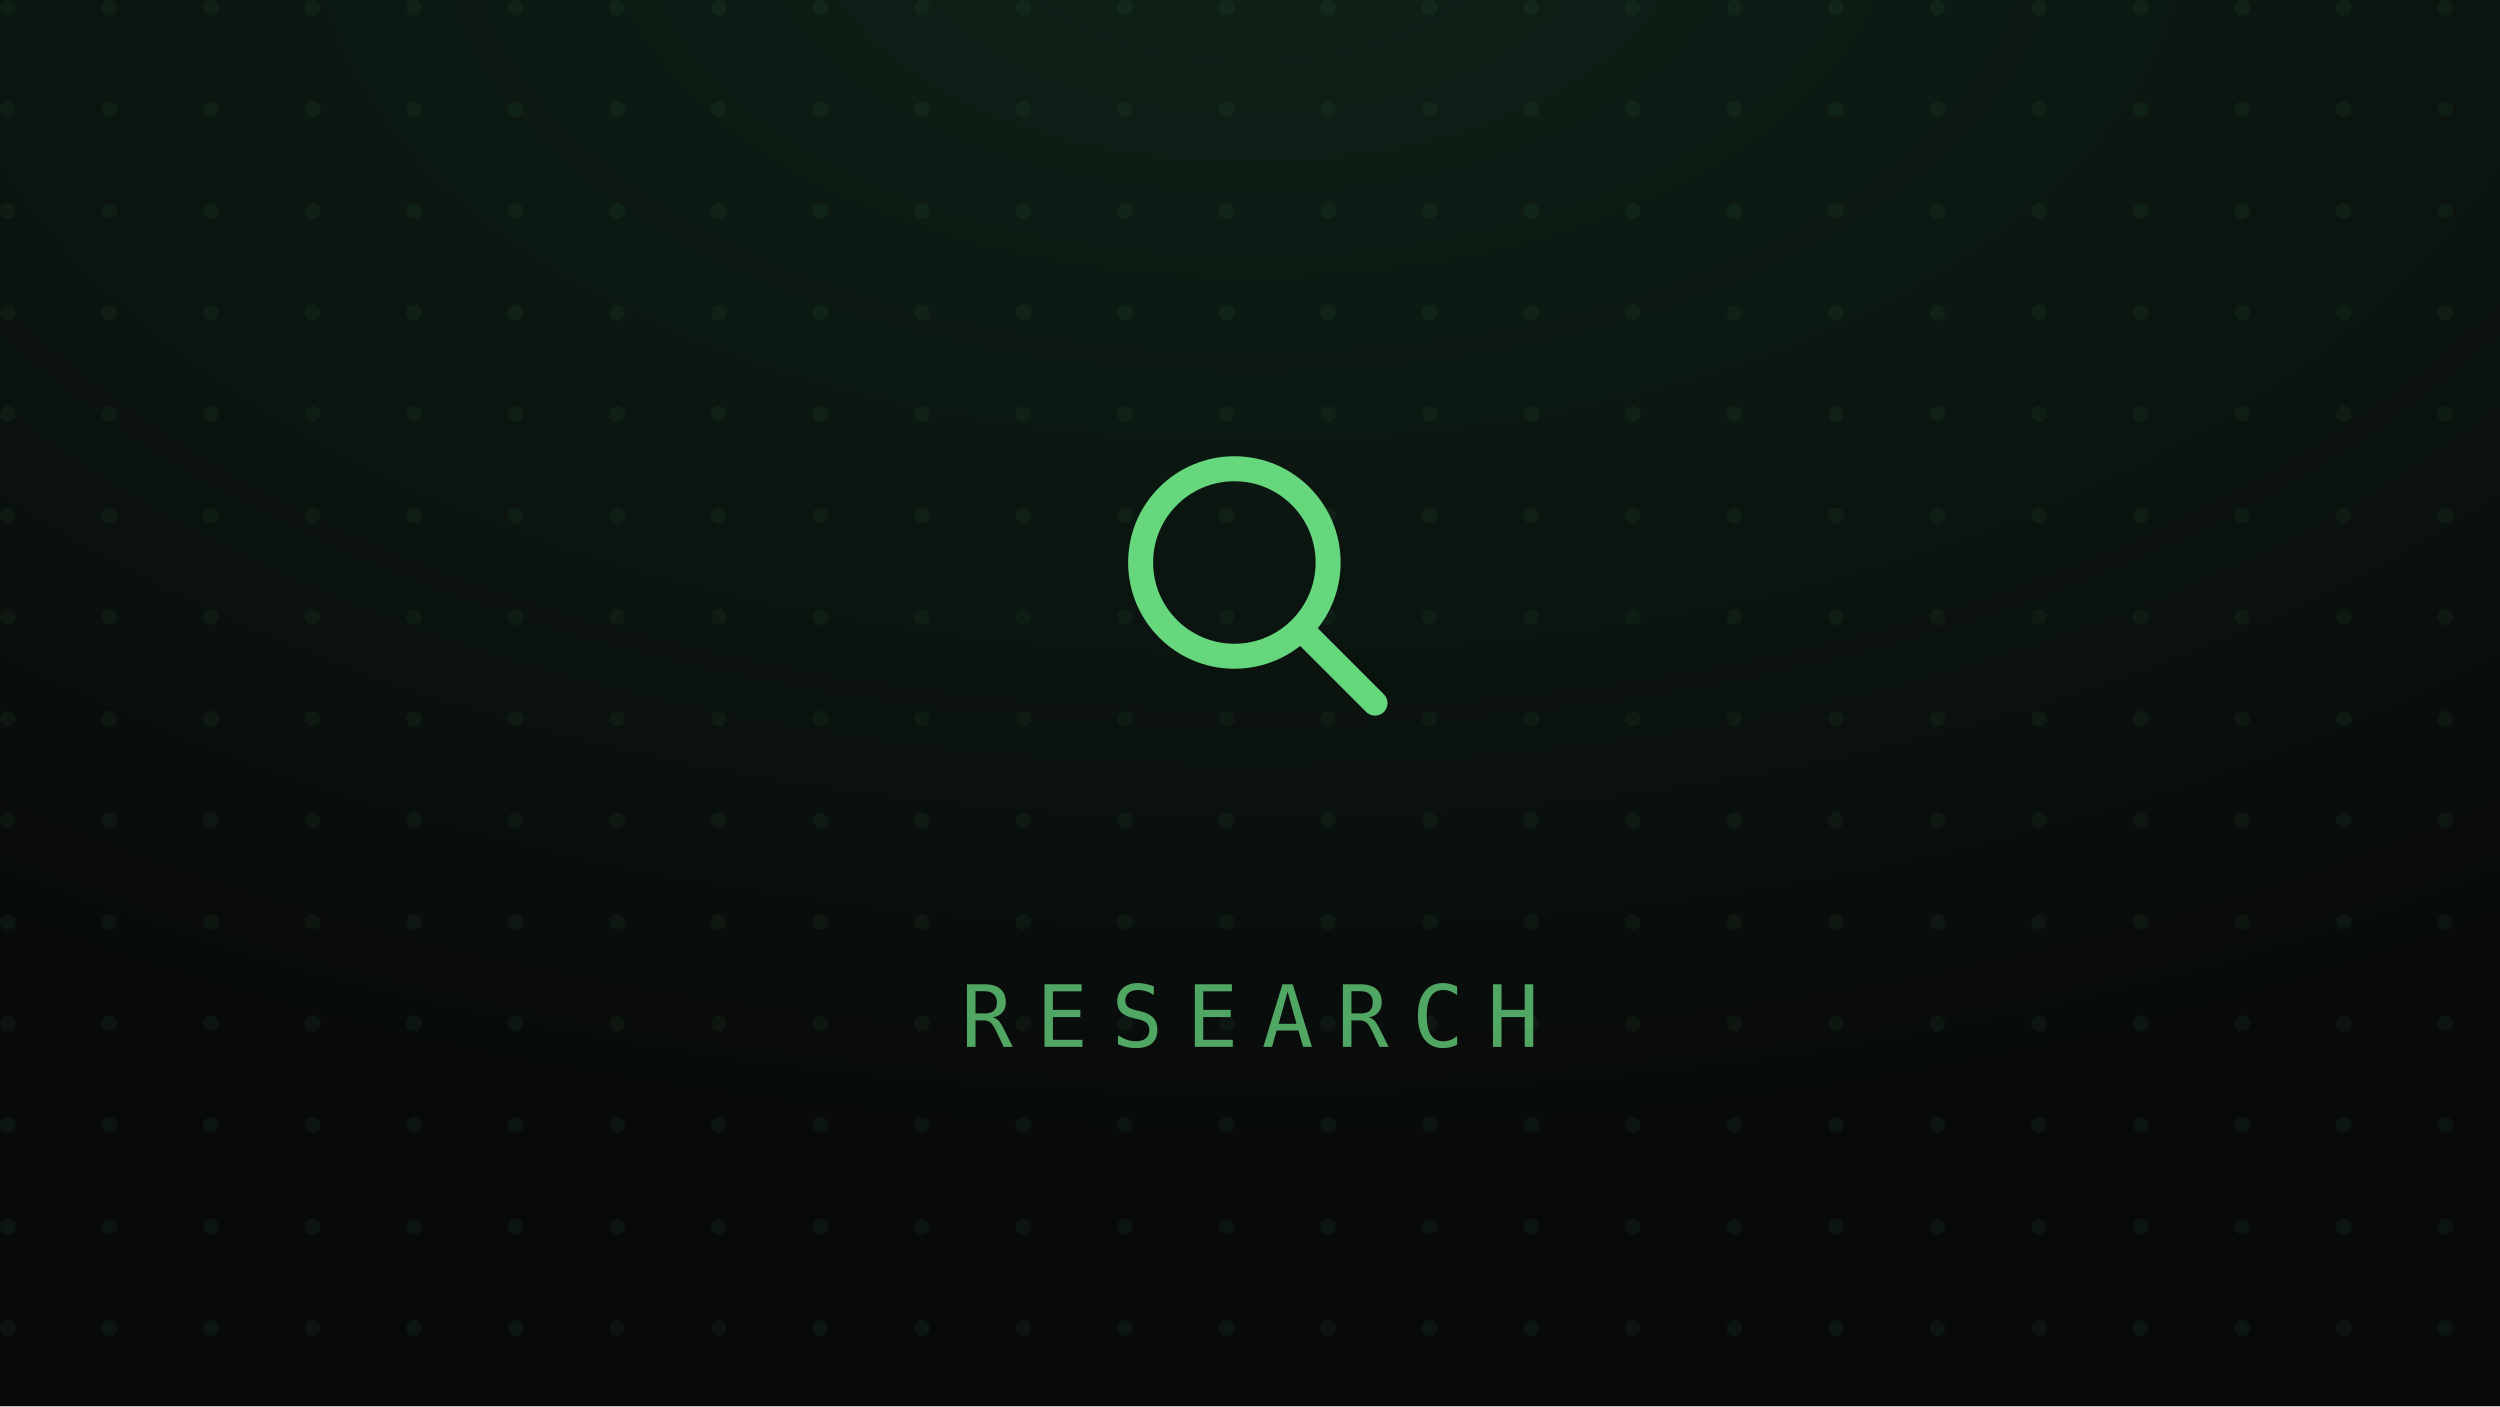
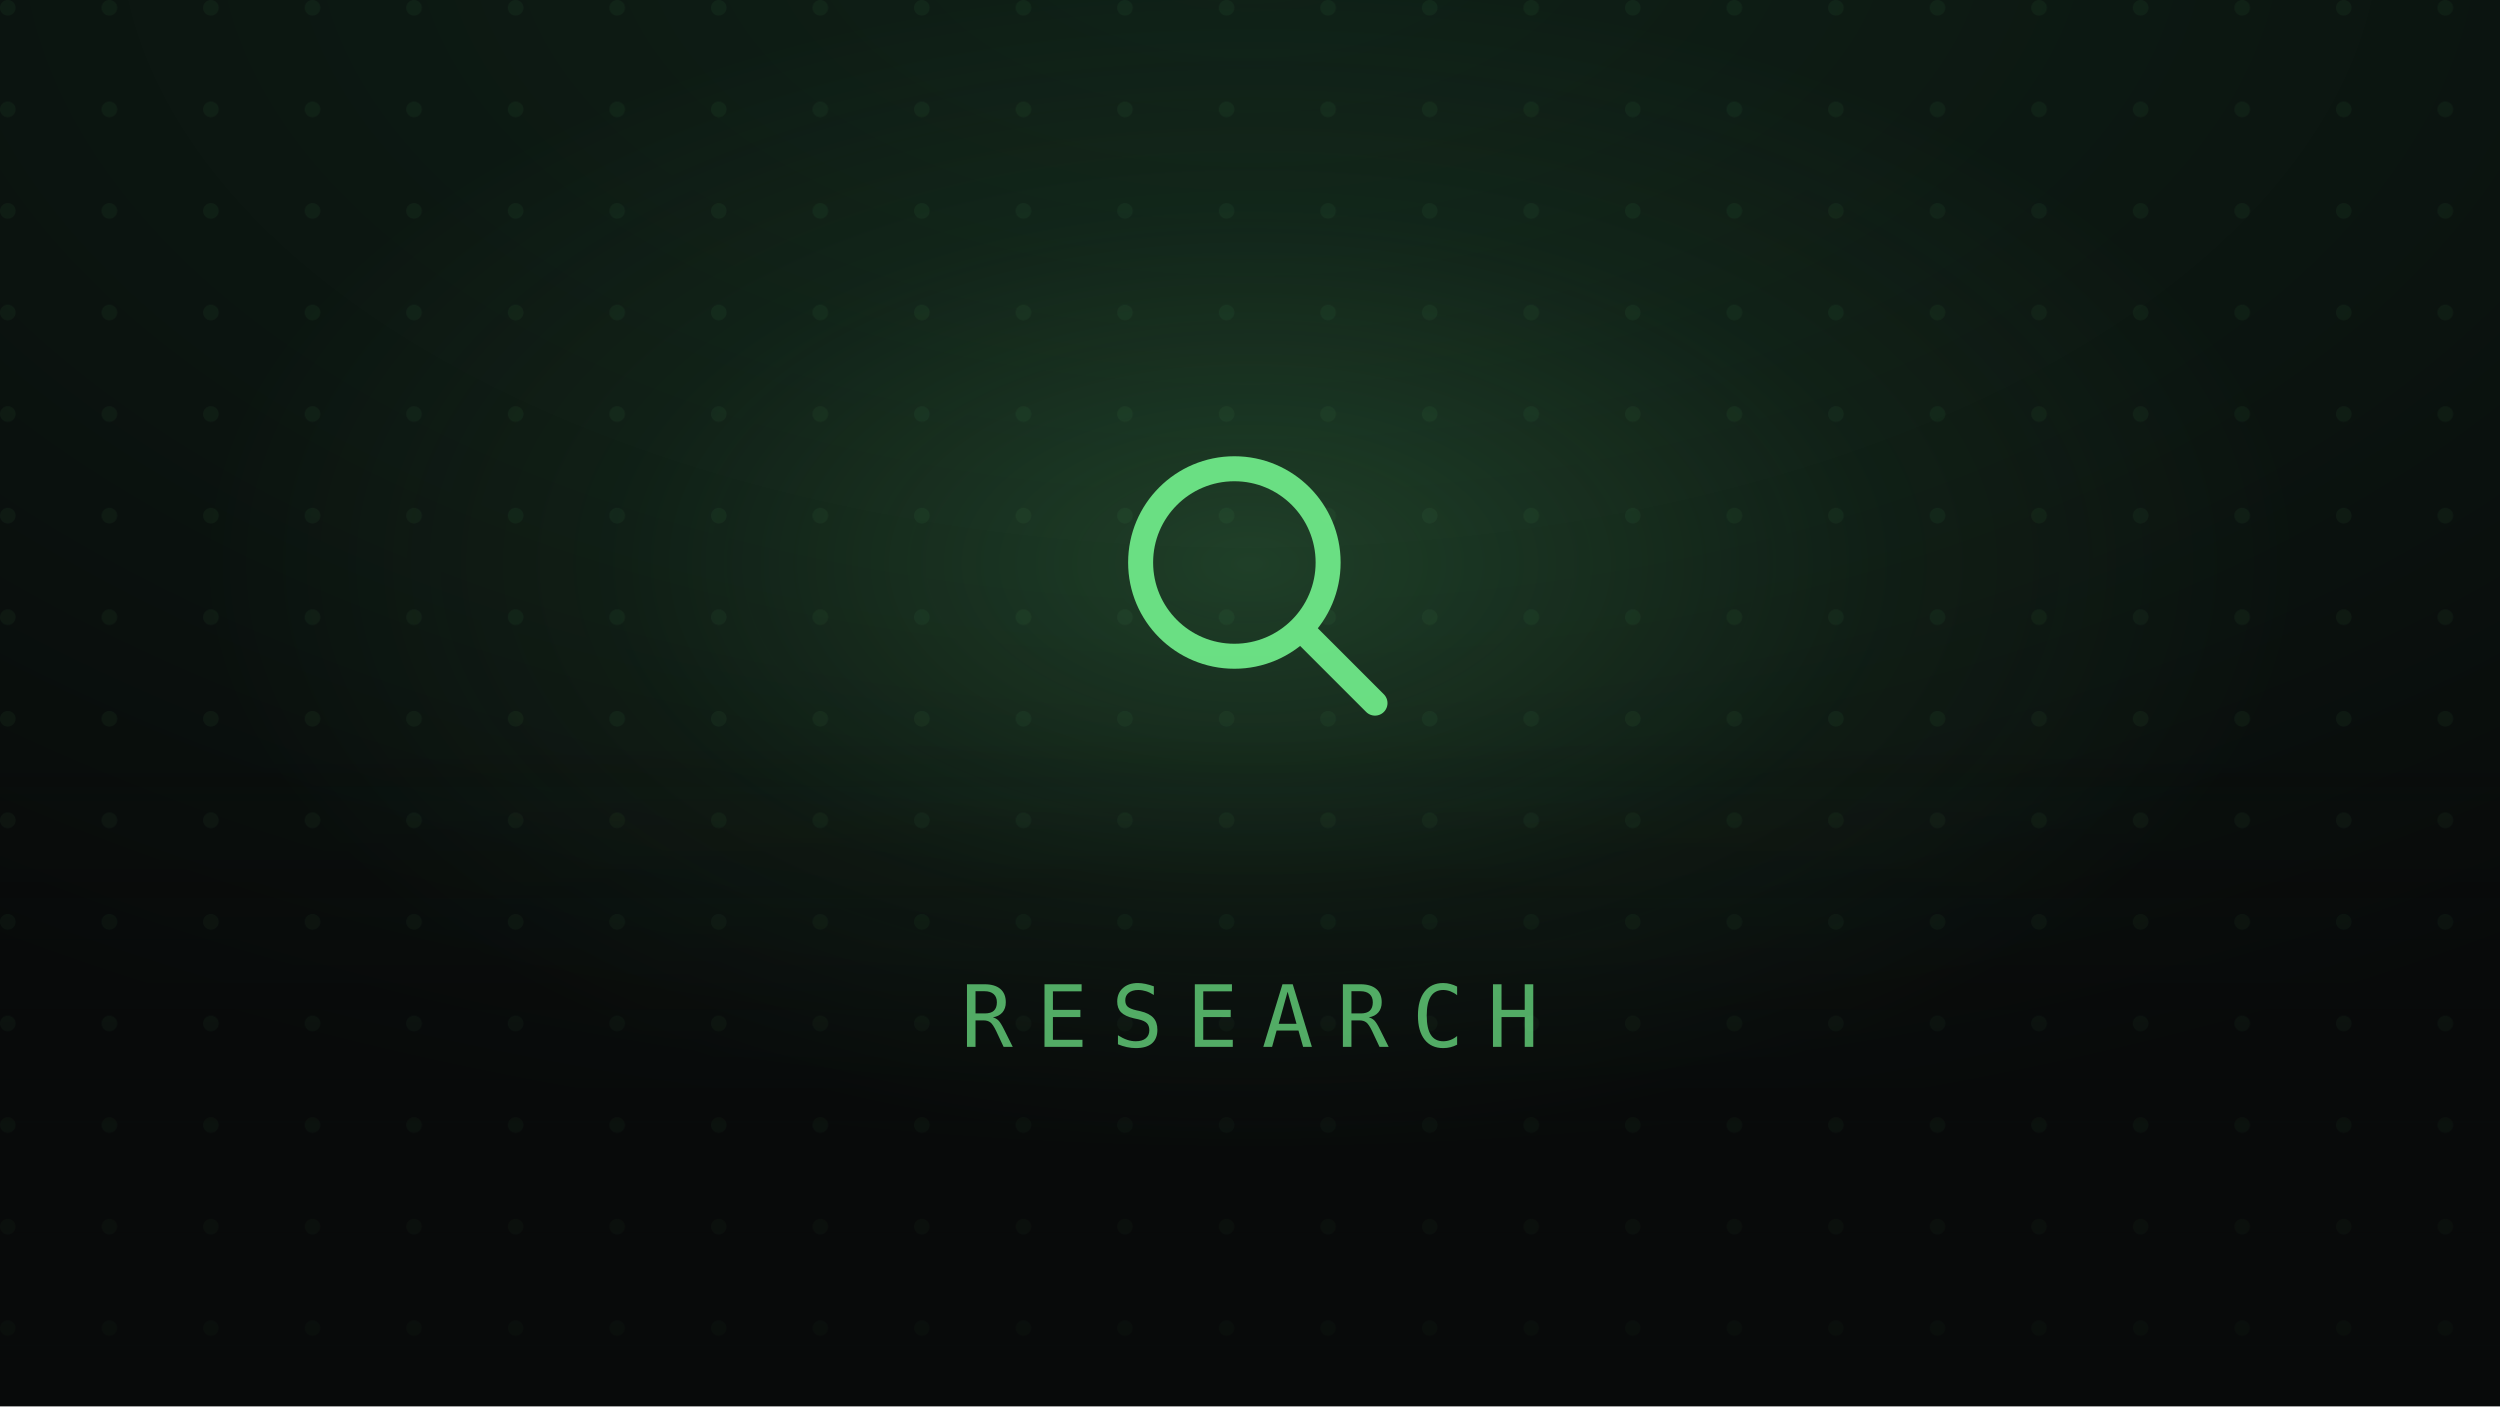
<svg xmlns="http://www.w3.org/2000/svg" viewBox="0 0 320 180" width="100%" height="100%" preserveAspectRatio="xMidYMid slice" role="img" aria-label="Research placeholder">
  <defs>
    <radialGradient id="cg-research0" cx="50%" cy="-6%" r="115%">
      <stop offset="0%" stop-color="#0f2117" />
      <stop offset="78%" stop-color="#080a0a" />
    </radialGradient>
+     <radialGradient id="cgl-research0" cx="50%" cy="40%" r="42%">
+       <stop offset="0%" stop-color="#6ee787" stop-opacity="0.20" />
+       <stop offset="60%" stop-color="#6ee787" stop-opacity="0.05" />
+       <stop offset="100%" stop-color="#6ee787" stop-opacity="0" />
+     </radialGradient>
+     <linearGradient id="cgr-research0" x1="0" y1="0" x2="0" y2="1">
+       <stop offset="52%" stop-color="#080a0a" stop-opacity="0" />
+       <stop offset="100%" stop-color="#080a0a" stop-opacity="0.6" />
+     </linearGradient>
    <pattern id="cd-research0" width="13" height="13" patternUnits="userSpaceOnUse">
      <circle cx="1" cy="1" r="1" fill="#6ee787" opacity="0.05" />
    </pattern>
  </defs>
  <rect width="320" height="180" fill="url(#cg-research0)" />
  <rect width="320" height="180" fill="url(#cd-research0)" />
-   <g transform="translate(136 50) scale(2)" fill="none" stroke="#6ee787" stroke-width="1.6" stroke-linecap="round" stroke-linejoin="round" opacity="0.92">
+   <rect width="320" height="180" fill="url(#cgl-research0)" />
+   <g transform="translate(136 50) scale(2)" fill="none" stroke="#6ee787" stroke-width="1.6" stroke-linecap="round" stroke-linejoin="round" opacity="0.95">
    <circle cx="11" cy="11" r="6" />
    <path d="M15.5 15.5 20 20" />
  </g>
-   <text x="160" y="134" text-anchor="middle" font-family="ui-monospace, SFMono-Regular, Menlo, monospace" font-size="11" letter-spacing="3" fill="#6ee787" opacity="0.7">RESEARCH</text>
+   <rect width="320" height="180" fill="url(#cgr-research0)" />
+   <text x="160" y="134" text-anchor="middle" font-family="ui-monospace, SFMono-Regular, Menlo, monospace" font-size="11" letter-spacing="3" fill="#6ee787" opacity="0.72">RESEARCH</text>
</svg>
